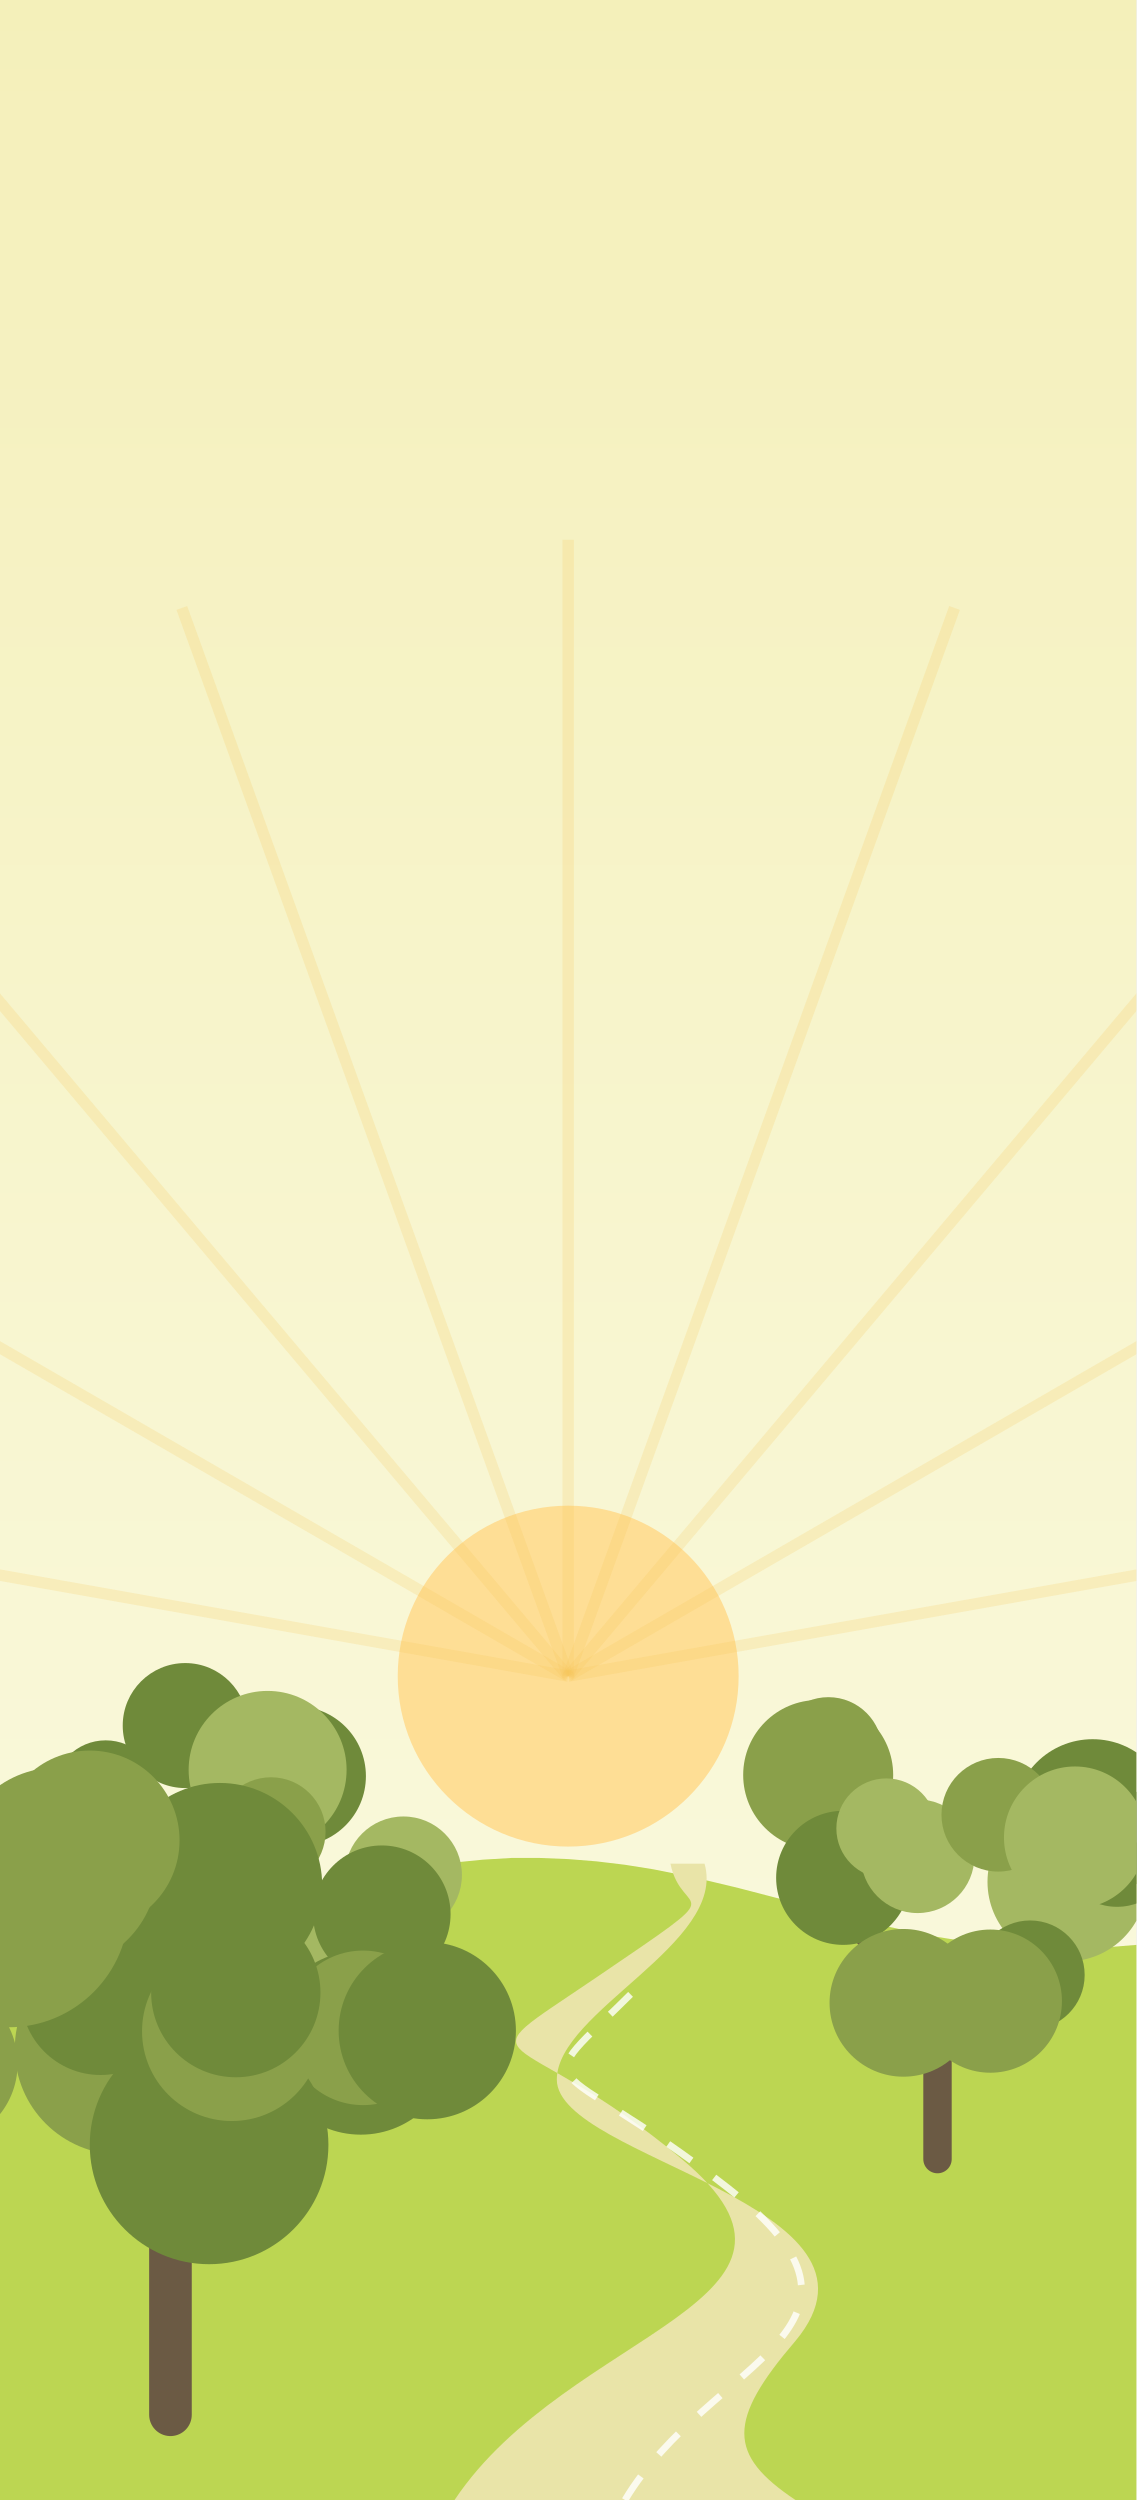
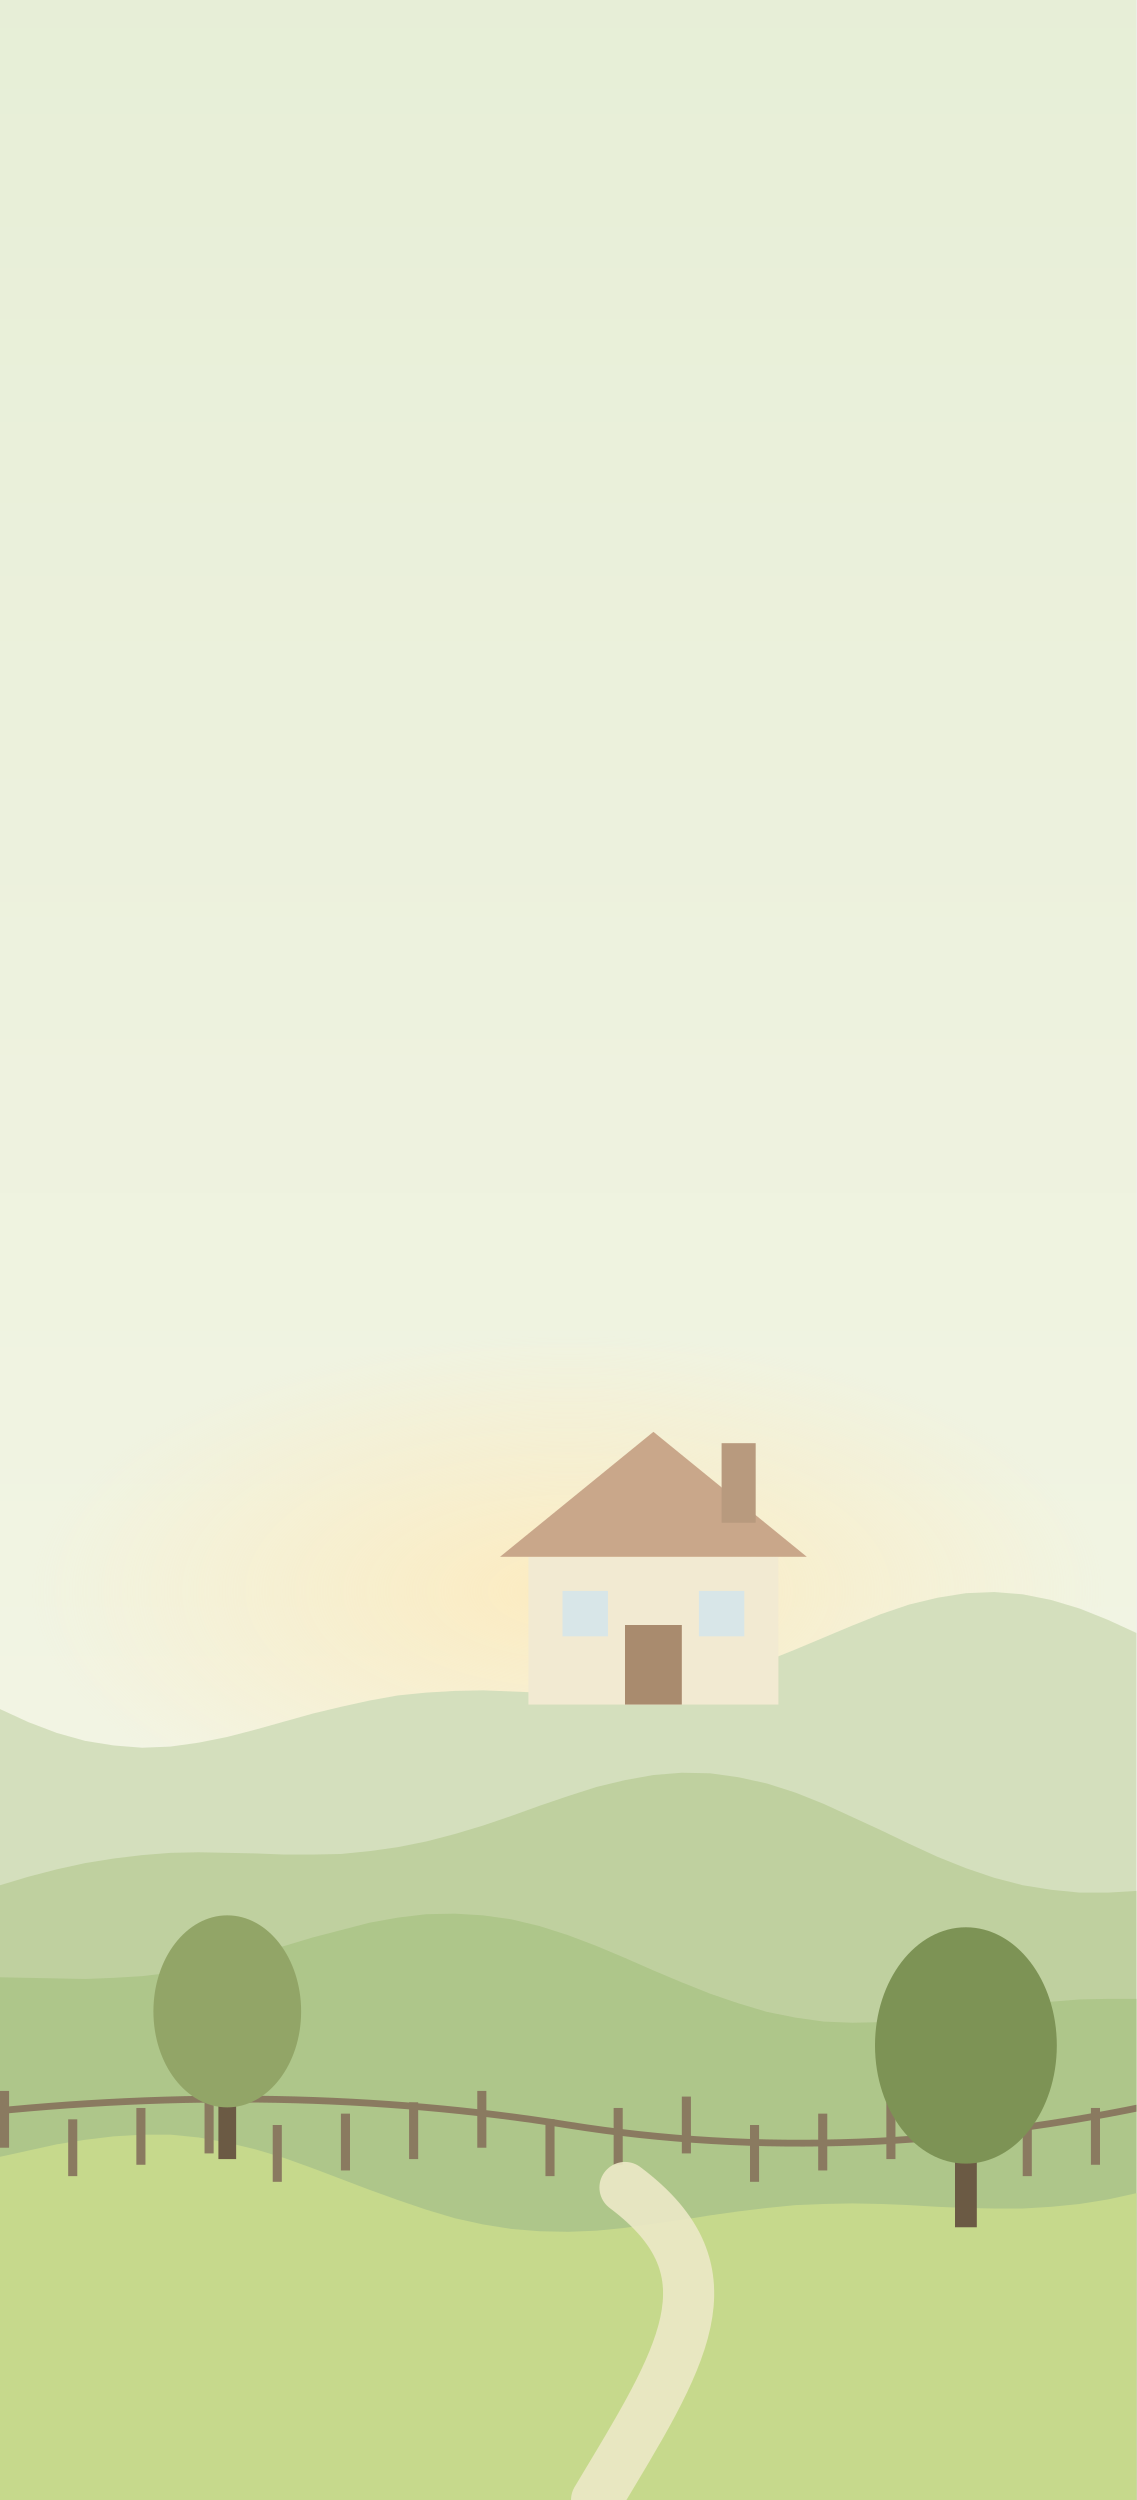
<svg xmlns="http://www.w3.org/2000/svg" viewBox="0 -80 200 440" preserveAspectRatio="xMidYMax slice">
  <defs>
-     <linearGradient id="g37" x1="0" y1="0" x2="0" y2="1">
-       <stop offset="0" stop-color="#f4efb8" />
-       <stop offset="1" stop-color="#fbfbe4" />
+     <linearGradient id="s" x1="0" y1="0" x2="0" y2="1">
+       <stop offset="0" stop-color="#e6eed6" />
+       <stop offset="1" stop-color="#f7f7e9" />
    </linearGradient>
+     <radialGradient id="gl" cx=".5" cy=".5" r=".5">
+       <stop offset="0" stop-color="#ffe9b8" stop-opacity=".8" />
+       <stop offset="1" stop-color="#ffe9b8" stop-opacity="0" />
+     </radialGradient>
  </defs>
-   <rect y="-100" width="200" height="460" fill="url(#g37)" />
-   <circle cx="100" cy="215" r="30" fill="#ffd98a" opacity="0.85" />
-   <path d="M100 215 L297 180" stroke="#f6c453" stroke-width="2" opacity="0.2" />
-   <path d="M100 215 L273 115" stroke="#f6c453" stroke-width="2" opacity="0.2" />
-   <path d="M100 215 L229 62" stroke="#f6c453" stroke-width="2" opacity="0.2" />
-   <path d="M100 215 L168 27" stroke="#f6c453" stroke-width="2" opacity="0.2" />
-   <path d="M100 215 L100 15" stroke="#f6c453" stroke-width="2" opacity="0.2" />
-   <path d="M100 215 L32 27" stroke="#f6c453" stroke-width="2" opacity="0.2" />
-   <path d="M100 215 L-29 62" stroke="#f6c453" stroke-width="2" opacity="0.2" />
-   <path d="M100 215 L-73 115" stroke="#f6c453" stroke-width="2" opacity="0.2" />
-   <path d="M100 215 L-97 180" stroke="#f6c453" stroke-width="2" opacity="0.2" />
-   <path d="M-5 360 L-5 255 L-5 262.9 L0 263.0 L5 262.8 L10 262.5 L15 261.9 L20 261.1 L25 260.2 L30 259.1 L35 257.9 L40 256.6 L45 255.3 L50 253.9 L55 252.6 L60 251.4 L65 250.3 L70 249.3 L75 248.4 L80 247.8 L85 247.3 L90 247.0 L95 247.0 L100 247.2 L105 247.6 L110 248.2 L115 249.0 L120 250.0 L125 251.1 L130 252.3 L135 253.6 L140 254.9 L145 256.3 L150 257.5 L155 258.8 L160 259.9 L165 260.9 L170 261.7 L175 262.3 L180 262.8 L185 263.0 L190 263.0 L195 262.7 L200 262.3 L205 261.7 L205 360Z" fill="#bcd652" opacity="1" />
-   <path d="M80 360 C100 330 150 325 120 300 S80 285 105 268 S120 258 118 248 L124 248 C128 262 98 274 98 286 C98 300 160 308 140 332 C128 346 128 352 140 360Z" fill="#e9e4a8" />
-   <path d="M110 360 C125 335 160 330 128 305 S92 290 112 270" stroke="#fff" stroke-width="1.2" stroke-dasharray="5 5" fill="none" opacity=".8" />
-   <path d="M40 300 L40 274.7" stroke="#6b5a44" stroke-width="5.0" stroke-linecap="round" />
-   <path d="M40 279.3 L25.28 258.6" transform="translate(0,0)" stroke="#6b5a44" stroke-width="3.0" stroke-linecap="round" fill="none" />
-   <path d="M40 279.3 L54.72 259.52" stroke="#6b5a44" stroke-width="3.0" stroke-linecap="round" />
-   <circle cx="41.9" cy="267.1" r="10.9" fill="#8aa04a" />
-   <circle cx="18.6" cy="235.5" r="9.2" fill="#6f8a3a" />
-   <circle cx="71.0" cy="250.0" r="10.3" fill="#a4b862" />
-   <circle cx="43.4" cy="273.8" r="11.4" fill="#8aa04a" />
-   <circle cx="52.1" cy="232.6" r="12.3" fill="#6f8a3a" />
-   <circle cx="55.8" cy="264.8" r="13.6" fill="#a4b862" />
-   <circle cx="11.0" cy="244.8" r="12.5" fill="#8aa04a" />
-   <circle cx="67.2" cy="256.9" r="12.1" fill="#6f8a3a" />
-   <circle cx="38.1" cy="252.3" r="13.5" fill="#a4b862" />
-   <circle cx="11.6" cy="251.8" r="13.6" fill="#8aa04a" />
-   <circle cx="32.6" cy="223.7" r="11.0" fill="#6f8a3a" />
-   <circle cx="47.1" cy="231.5" r="13.9" fill="#a4b862" />
-   <circle cx="47.7" cy="242.4" r="9.6" fill="#8aa04a" />
-   <path d="M165 300 L165 274.7" stroke="#6b5a44" stroke-width="5.0" stroke-linecap="round" />
-   <path d="M165 279.3 L150.28 258.6" transform="translate(0,0)" stroke="#6b5a44" stroke-width="3.0" stroke-linecap="round" fill="none" />
-   <path d="M165 279.3 L179.72 259.52" stroke="#6b5a44" stroke-width="3.0" stroke-linecap="round" />
-   <circle cx="144.0" cy="232.4" r="13.2" fill="#8aa04a" />
-   <circle cx="192.3" cy="240.0" r="13.9" fill="#6f8a3a" />
-   <circle cx="187.8" cy="251.2" r="14.0" fill="#a4b862" />
-   <circle cx="145.8" cy="228.2" r="9.5" fill="#8aa04a" />
-   <circle cx="148.4" cy="250.5" r="11.8" fill="#6f8a3a" />
-   <circle cx="161.5" cy="246.7" r="10.0" fill="#a4b862" />
-   <circle cx="159.0" cy="272.5" r="13.0" fill="#8aa04a" />
-   <circle cx="181.3" cy="267.6" r="9.6" fill="#6f8a3a" />
-   <circle cx="156.0" cy="241.8" r="8.8" fill="#a4b862" />
-   <circle cx="175.7" cy="239.4" r="10.0" fill="#8aa04a" />
-   <circle cx="196.6" cy="245.2" r="10.4" fill="#6f8a3a" />
-   <circle cx="189.2" cy="243.4" r="12.5" fill="#a4b862" />
-   <circle cx="174.3" cy="272.2" r="12.6" fill="#8aa04a" />
-   <path d="M30 345 L30 307.05" stroke="#6b5a44" stroke-width="7.5" stroke-linecap="round" />
-   <path d="M30 313.95 L7.92 282.9" transform="translate(0,0)" stroke="#6b5a44" stroke-width="4.5" stroke-linecap="round" fill="none" />
-   <path d="M30 313.95 L52.08 284.28" stroke="#6b5a44" stroke-width="4.5" stroke-linecap="round" />
-   <circle cx="21.2" cy="280.6" r="18.6" fill="#8aa04a" />
-   <circle cx="63.5" cy="279.5" r="16.2" fill="#6f8a3a" />
-   <circle cx="63.9" cy="276.9" r="13.6" fill="#8aa04a" />
-   <circle cx="17.7" cy="271.2" r="14.0" fill="#6f8a3a" />
-   <circle cx="-11.2" cy="283.2" r="14.3" fill="#8aa04a" />
-   <circle cx="36.8" cy="297.5" r="21.0" fill="#6f8a3a" />
-   <circle cx="1.5" cy="255.6" r="21.2" fill="#8aa04a" />
-   <circle cx="75.2" cy="277.4" r="15.6" fill="#6f8a3a" />
-   <circle cx="40.8" cy="277.5" r="15.8" fill="#8aa04a" />
-   <circle cx="38.7" cy="251.8" r="18.0" fill="#6f8a3a" />
-   <circle cx="10.0" cy="248.8" r="17.7" fill="#8aa04a" />
-   <circle cx="41.5" cy="270.7" r="14.9" fill="#6f8a3a" />
-   <circle cx="15.8" cy="243.9" r="15.8" fill="#8aa04a" />
+   <rect y="-100" width="200" height="460" fill="url(#s)" />
+   <ellipse cx="100" cy="200" rx="95" ry="45" fill="url(#gl)" />
+   <path d="M-5 360 L-5 218.2 L0 220.8 L5 223.1 L10 225.0 L15 226.4 L20 227.2 L25 227.6 L30 227.4 L35 226.7 L40 225.7 L45 224.4 L50 223.0 L55 221.6 L60 220.4 L65 219.3 L70 218.4 L75 217.9 L80 217.6 L85 217.5 L90 217.7 L95 217.9 L100 218.1 L105 218.2 L110 218.0 L115 217.6 L120 216.8 L125 215.6 L130 214.1 L135 212.3 L140 210.3 L145 208.2 L150 206.1 L155 204.1 L160 202.4 L165 201.2 L170 200.4 L175 200.2 L180 200.6 L185 201.6 L190 203.1 L195 205.1 L200 207.4 L205 209.9 L205 360Z" fill="#d4dfbd" opacity="1" />
+   <path d="M-5 360 L-5 253.2 L0 251.8 L5 250.3 L10 249.0 L15 247.9 L20 247.1 L25 246.5 L30 246.1 L35 246.0 L40 246.1 L45 246.2 L50 246.4 L55 246.4 L60 246.3 L65 245.8 L70 245.1 L75 244.1 L80 242.8 L85 241.3 L90 239.6 L95 237.8 L100 236.1 L105 234.5 L110 233.3 L115 232.4 L120 232.0 L125 232.1 L130 232.8 L135 233.9 L140 235.5 L145 237.5 L150 239.8 L155 242.1 L160 244.5 L165 246.8 L170 248.8 L175 250.5 L180 251.8 L185 252.6 L190 253.1 L195 253.1 L200 252.8 L205 252.3 L205 360Z" fill="#bfd09f" opacity="1" />
+   <g transform="translate(115 214)">
+     <rect x="-22" y="-20" width="44" height="26" fill="#f2ead2" />
+     <path d="M-27 -20 L0 -42 L27 -20Z" fill="#c9a78a" />
+     <rect x="-5" y="-8" width="10" height="14" fill="#a98b6e" />
+     <rect x="-16" y="-14" width="8" height="8" fill="#d8e6e8" />
+     <rect x="8" y="-14" width="8" height="8" fill="#d8e6e8" />
+     <rect x="12" y="-40" width="6" height="14" fill="#b89a7e" />
+   </g>
+   <path d="M-5 360 L-5 268.0 L0 268.0 L5 268.1 L10 268.2 L15 268.3 L20 268.1 L25 267.8 L30 267.2 L35 266.3 L40 265.2 L45 263.9 L50 262.5 L55 261.0 L60 259.7 L65 258.4 L70 257.5 L75 256.9 L80 256.8 L85 257.1 L90 257.8 L95 259.0 L100 260.6 L105 262.5 L110 264.6 L115 266.8 L120 268.9 L125 270.9 L130 272.6 L135 274.1 L140 275.1 L145 275.8 L150 276.0 L155 275.9 L160 275.6 L165 275.0 L170 274.3 L175 273.5 L180 272.9 L185 272.3 L190 271.9 L195 271.8 L200 271.8 L205 272.0 L205 360Z" fill="#aec68a" opacity="1" />
+   <path d="M-5 360 L-5 300.7 L0 299.6 L5 298.5 L10 297.4 L15 296.6 L20 296.0 L25 295.7 L30 295.7 L35 296.2 L40 297.1 L45 298.3 L50 299.8 L55 301.6 L60 303.5 L65 305.4 L70 307.2 L75 308.9 L80 310.4 L85 311.5 L90 312.3 L95 312.7 L100 312.8 L105 312.6 L110 312.1 L115 311.4 L120 310.7 L125 309.9 L130 309.2 L135 308.6 L140 308.1 L145 307.9 L150 307.8 L155 307.9 L160 308.1 L165 308.4 L170 308.6 L175 308.7 L180 308.7 L185 308.4 L190 307.9 L195 307.1 L200 306.0 L205 304.6 L205 360Z" fill="#c6d98c" opacity="1" />
+   <rect x="0" y="288" width="1.6" height="10" fill="#8a7a60" />
+   <rect x="12" y="293" width="1.6" height="10" fill="#8a7a60" />
+   <rect x="24" y="291" width="1.6" height="10" fill="#8a7a60" />
+   <rect x="36" y="289" width="1.6" height="10" fill="#8a7a60" />
+   <rect x="48" y="294" width="1.6" height="10" fill="#8a7a60" />
+   <rect x="60" y="292" width="1.6" height="10" fill="#8a7a60" />
+   <rect x="72" y="290" width="1.6" height="10" fill="#8a7a60" />
+   <rect x="84" y="288" width="1.6" height="10" fill="#8a7a60" />
+   <rect x="96" y="293" width="1.6" height="10" fill="#8a7a60" />
+   <rect x="108" y="291" width="1.6" height="10" fill="#8a7a60" />
+   <rect x="120" y="289" width="1.6" height="10" fill="#8a7a60" />
+   <rect x="132" y="294" width="1.6" height="10" fill="#8a7a60" />
+   <rect x="144" y="292" width="1.6" height="10" fill="#8a7a60" />
+   <rect x="156" y="290" width="1.6" height="10" fill="#8a7a60" />
+   <rect x="168" y="288" width="1.6" height="10" fill="#8a7a60" />
+   <rect x="180" y="293" width="1.6" height="10" fill="#8a7a60" />
+   <rect x="192" y="291" width="1.6" height="10" fill="#8a7a60" />
+   <rect x="204" y="289" width="1.6" height="10" fill="#8a7a60" />
+   <path d="M-5 292 Q50 286 100 294 T205 290" stroke="#8a7a60" stroke-width="1.2" fill="none" />
+   <rect x="38.44" y="281.8" width="3.12" height="18.2" fill="#6b5a44" />
+   <ellipse cx="40" cy="274.0" rx="13.0" ry="16.9" fill="#92a567" />
+   <rect x="168.08" y="289.6" width="3.84" height="22.4" fill="#6b5a44" />
+   <ellipse cx="170" cy="280.0" rx="16.0" ry="20.8" fill="#7d9355" />
+   <path d="M105 360 C120 335 130 320 110 305" stroke="#ece9c6" stroke-width="9" fill="none" stroke-linecap="round" opacity=".9" />
</svg>
